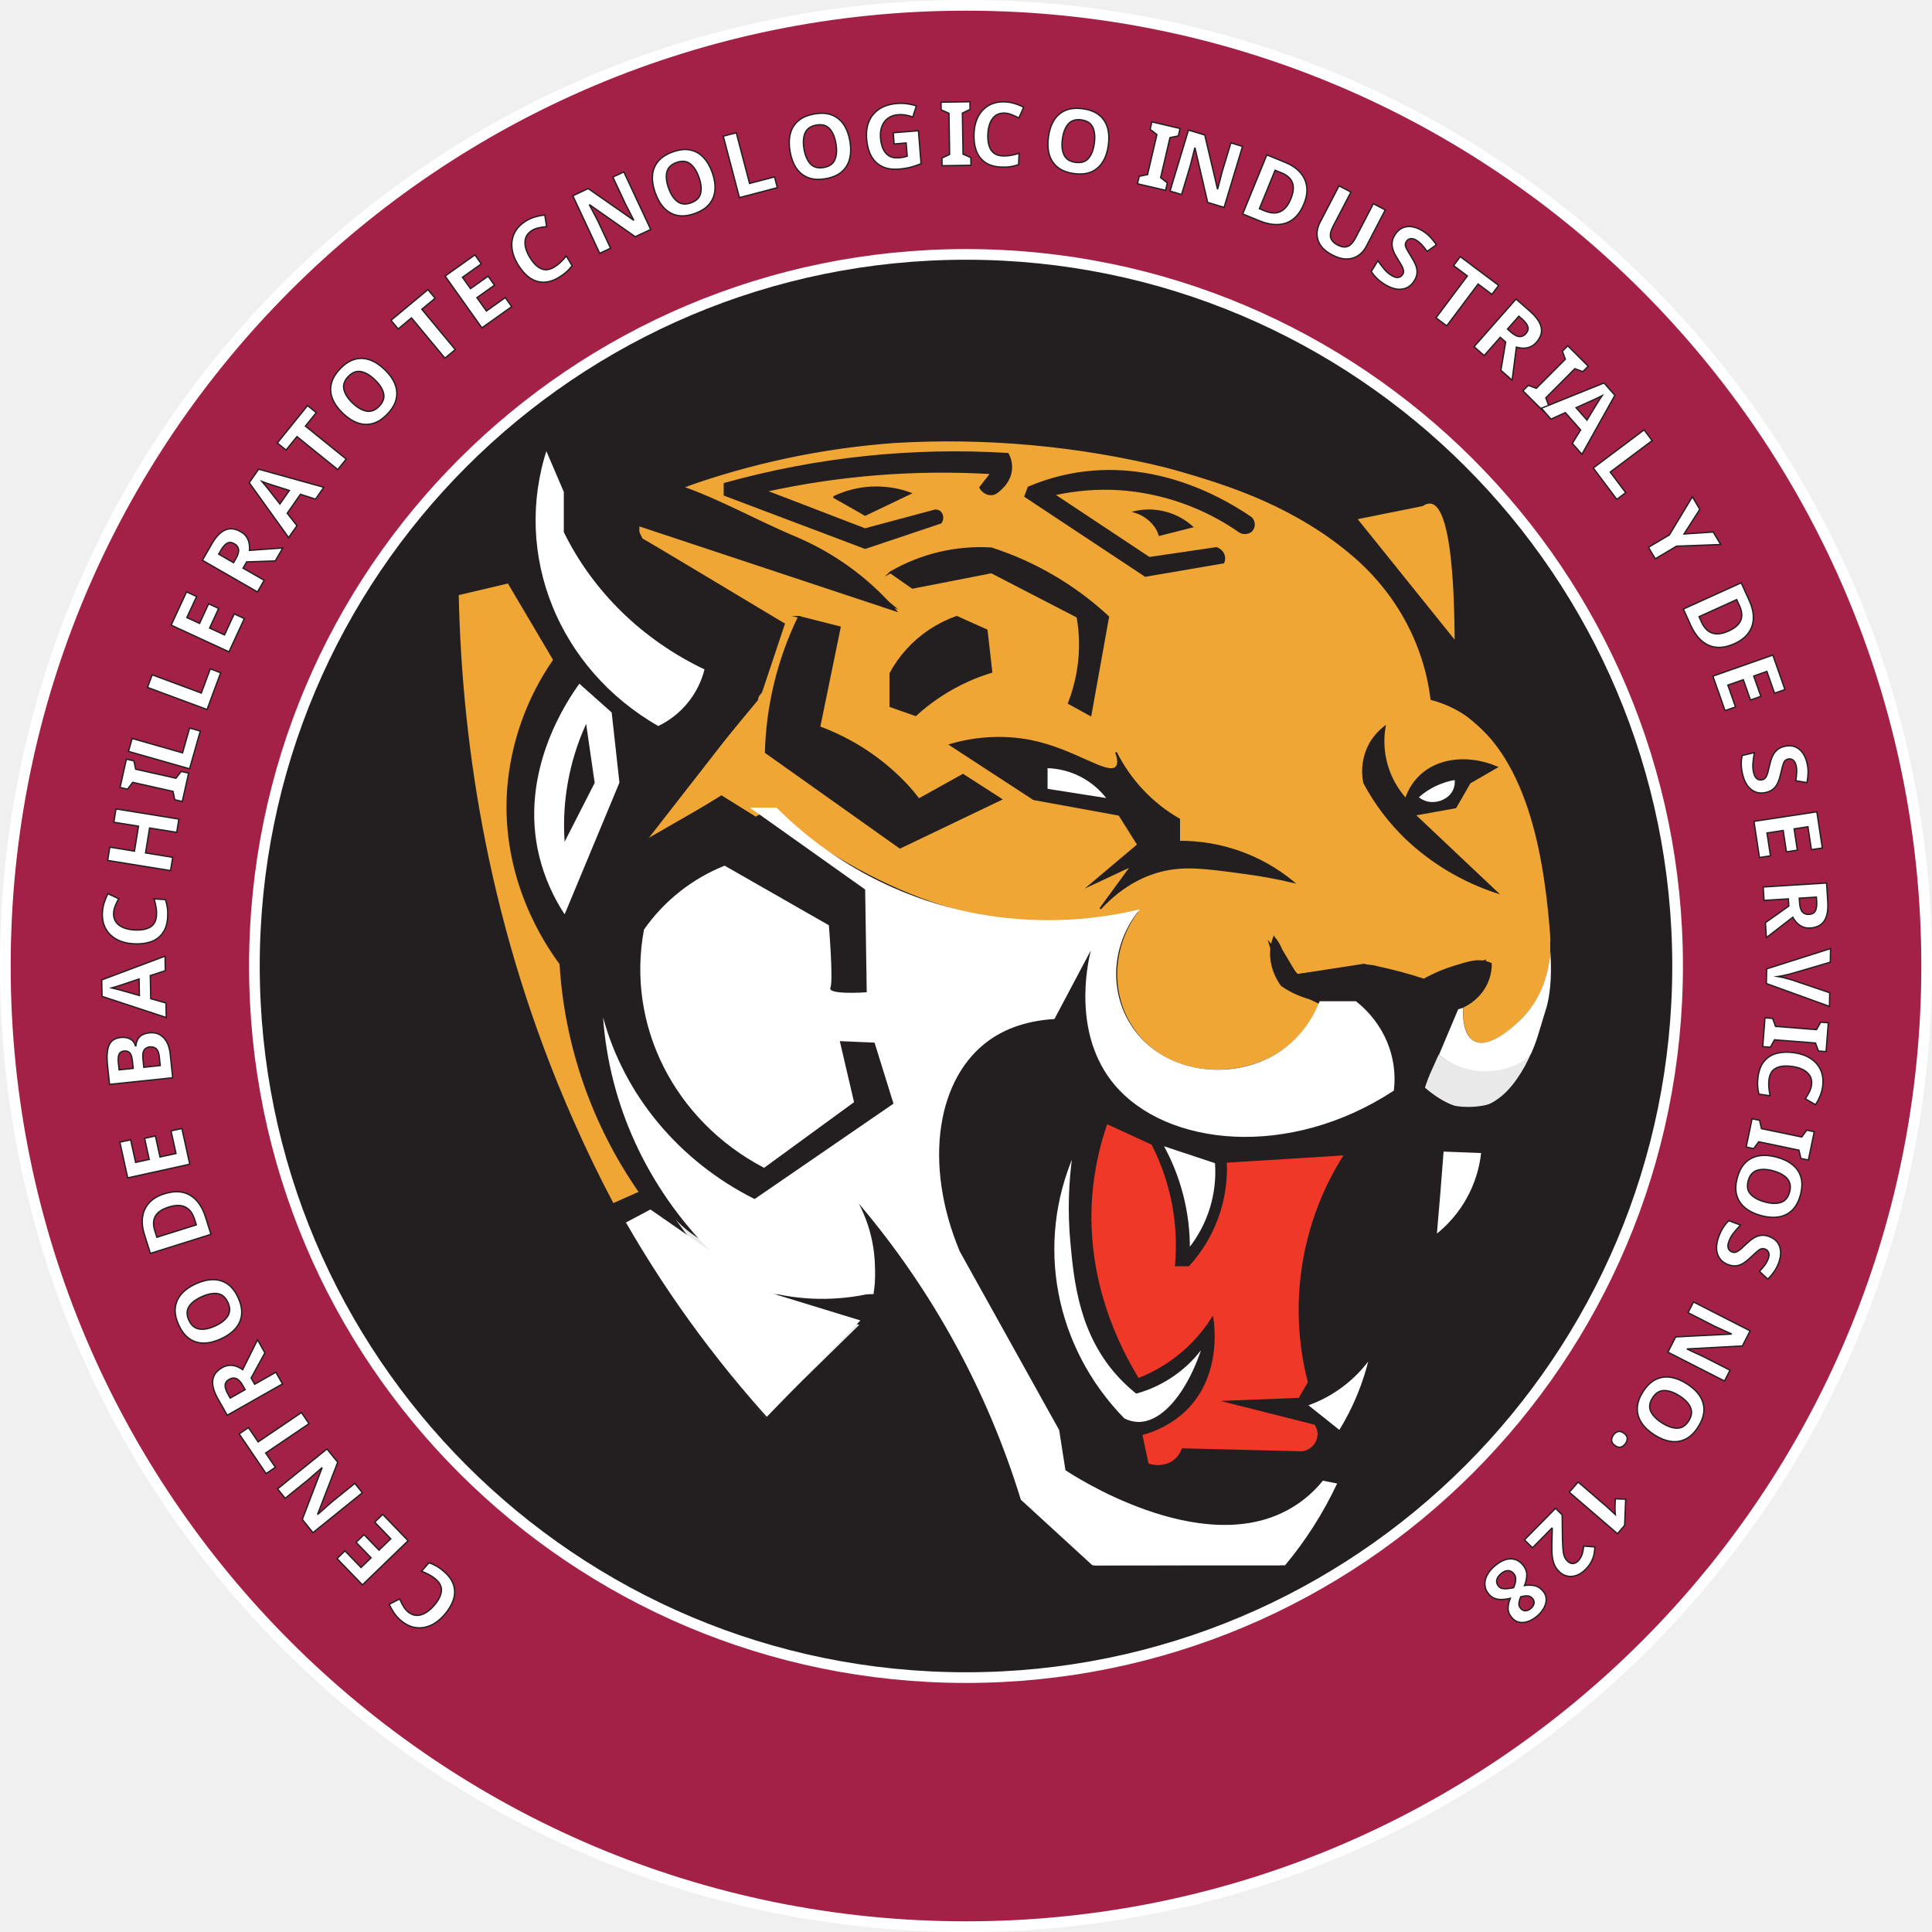
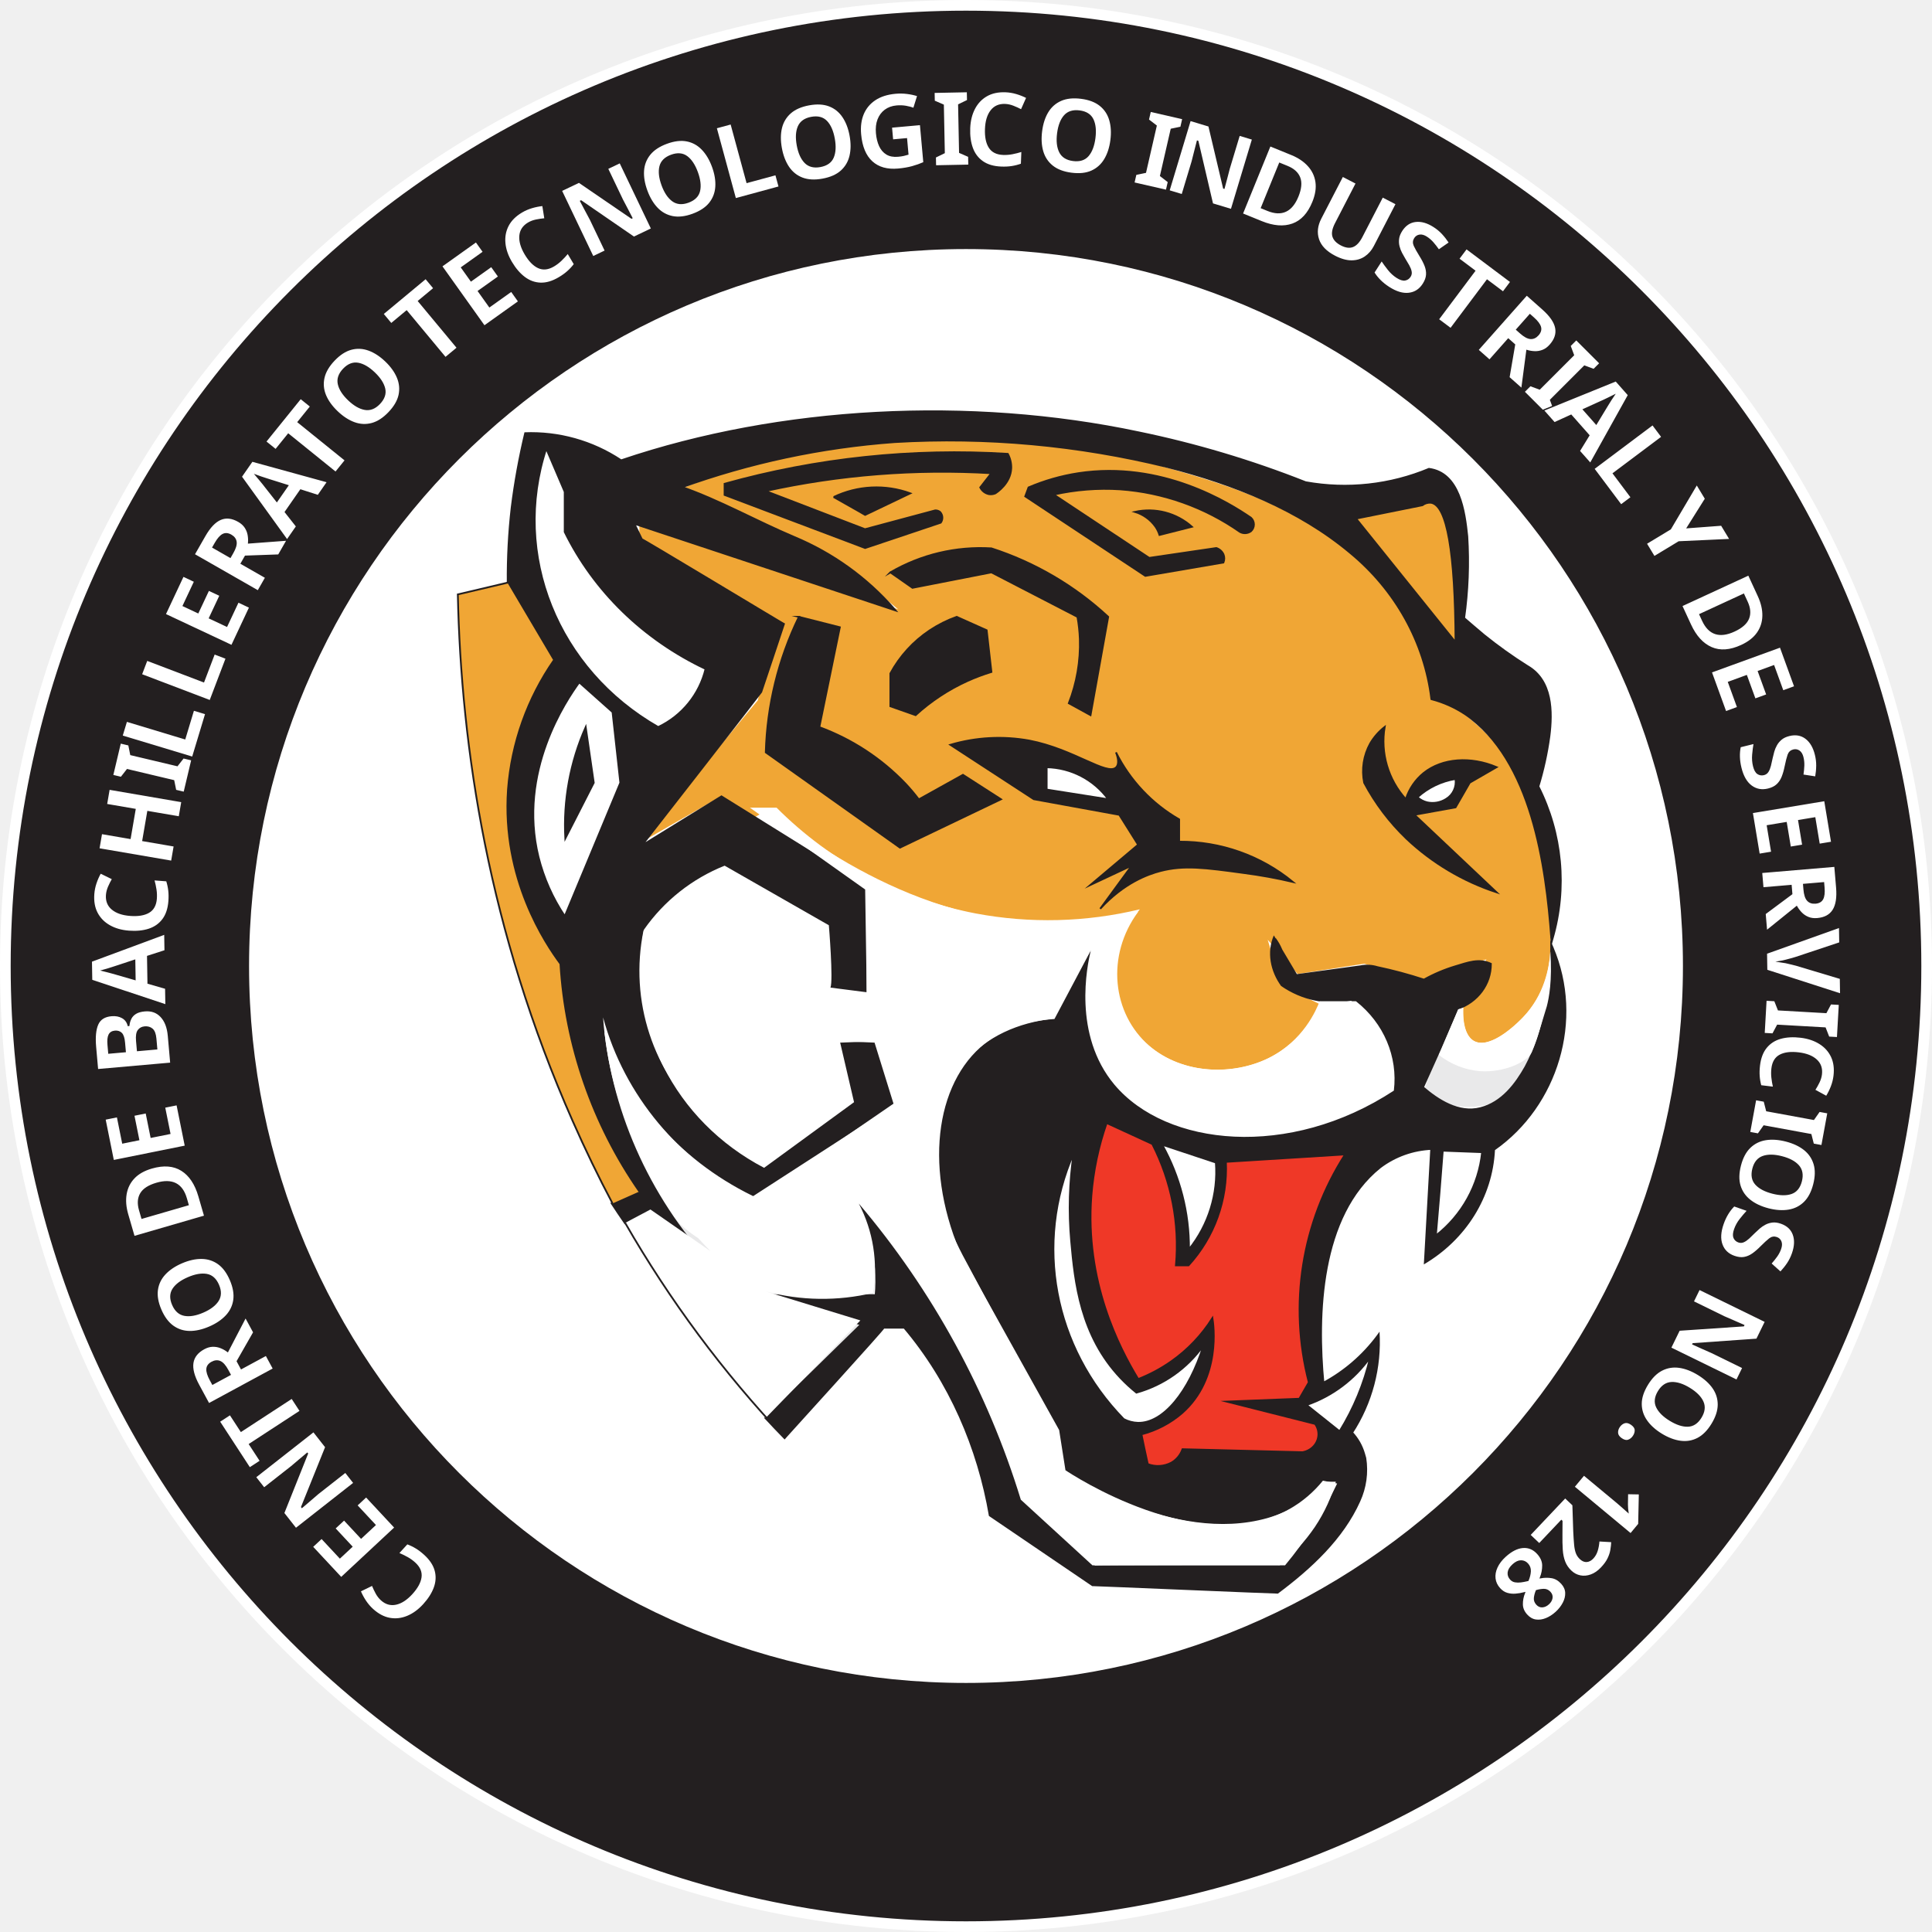
<svg xmlns="http://www.w3.org/2000/svg" id="Layer_1" data-name="Layer 1" viewBox="0 0 1086 1086">
  <defs>
-     <style>.cls-1{fill:#a32146;}.cls-1,.cls-2{stroke:#fff;stroke-width:6px;}.cls-1,.cls-11,.cls-12,.cls-2,.cls-6,.cls-7,.cls-8,.cls-9{stroke-miterlimit:10;}.cls-2,.cls-5,.cls-9{fill:#231f20;}.cls-3,.cls-7{fill:#f0a635;}.cls-4{fill:#e9e9ea;}.cls-6{fill:#ef3827;}.cls-11,.cls-12,.cls-6,.cls-7,.cls-8,.cls-9{stroke:#231f20;}.cls-10,.cls-12,.cls-8{fill:#fff;}.cls-11{fill:none;}.cls-12{font-size:50px;stroke-width:0.75px;font-family:CopperplateGothic-Bold, Copperplate Gothic Bold;font-weight:700;}</style>
+     <style>.cls-1,.cls-5,.cls-9{fill:#231f20;}.cls-1,.cls-2{stroke:#fff;stroke-width:6px;}.cls-1,.cls-11,.cls-12,.cls-13,.cls-2,.cls-6,.cls-7,.cls-8,.cls-9{stroke-miterlimit:10;}.cls-10,.cls-12,.cls-13,.cls-2,.cls-8{fill:#fff;}.cls-3,.cls-7{fill:#f0a635;}.cls-4{fill:#e9e9ea;}.cls-6{fill:#ef3827;}.cls-11,.cls-12,.cls-13,.cls-6,.cls-7,.cls-8,.cls-9{stroke:#231f20;}.cls-11{fill:none;}.cls-12{font-size:50px;font-family:Poppins-SemiBold, Poppins;font-weight:600;}.cls-12,.cls-13{stroke-width:0.75px;}.cls-13{font-size:58px;font-family:Raleway-ExtraBold, Raleway;font-weight:800;}</style>
  </defs>
  <circle class="cls-1" cx="543" cy="543" r="540" />
  <circle class="cls-2" cx="543" cy="543" r="400" />
  <path class="cls-3" d="M356.4,471l45.26-26,16.85,13,10.65-6.28c31.14,25,102.37,74.25,185.13,62.46a180.76,180.76,0,0,0,22.52-4.7c-18.3,24.77-14.64,57.32,6.21,75.4,18.81,16.25,47.15,16.75,67.44,6.71a60.85,60.85,0,0,0,28.4-30.15l-21.29-10.25-8-25.94,16.86,19.25,37.35-5.79L796.6,548l35.94-11.73-12.86,25.11c-.22,2.29-1.39,17.13,6.21,20.94,8.78,4.39,23.59-8.78,30.17-16.75,11.3-13.7,12.61-29.56,12.42-38.51,1.7-15.78,6.19-74.77-36-117.63a128.3,128.3,0,0,0-27.87-21.32,153,153,0,0,0-22.11-50.53c-35-51.68-93.34-67.72-141.17-80.88-23-6.3-116.83-29.9-225.49,2.41a396.5,396.5,0,0,0-38.14,13.49,346.91,346.91,0,0,1,124.16,66.9L356.4,291.83V304.4l76.79,41.85L423,390.61Z" transform="translate(3 3)" />
  <path class="cls-4" d="M726.36,868.55c-56.52,15.61-117.57,1.93-160.61-36l5,10L612,878.53H715.71Z" transform="translate(3 3)" />
  <path class="cls-4" d="M376.59,682.32c18.13,19.37,45.92,25.54,67.55,16s28.2-31.08,29.17-34.48a81.15,81.15,0,0,1,14.2,63.61c-6.29,1.94-36.26,10.53-68.33-4.19A89.5,89.5,0,0,1,376.59,682.32Z" transform="translate(3 3)" />
  <path class="cls-4" d="M395.18,754.66c2.16,2,5.24,5,8.69,8.84,4,4.41,6.53,7.78,9,11,3.4,4.41,8.32,10.75,14.76,18.74l57.12-53.57-32.32-7.89Z" transform="translate(3 3)" />
  <path class="cls-4" d="M804.6,589c1.7,1.39,15.07,12.33,33.71,9.2,21.34-3.57,29.68-22.28,30.17-23.44-1.11,19.66-14,36.44-32.08,42.26-19.76,6.42-37.13-3.08-39.8-4.59Z" transform="translate(3 3)" />
  <path class="cls-4" d="M607.52,561.36c2.66,30.11,16.72,45.75,22.64,51.43,31.5,30.37,94.58,32.22,151.29-2l-3.56-24.69c-3.13,3-40.27,37.71-94,28.87C632.64,606.52,609.91,565.8,607.52,561.36Z" transform="translate(3 3)" />
  <path class="cls-5" d="M427.39,794.06l54.05-52.73-54.12-15.9h62.12a102,102,0,0,0-9.7-52.73,495.73,495.73,0,0,1,51.35,74.6,484.84,484.84,0,0,1,39.73,92L612,877.76H716.67a96.61,96.61,0,0,0,26.41-32.65,90.76,90.76,0,0,0,6-15.89H742.4a72.39,72.39,0,0,1-17.86,14c-51.25,28.45-122.75-14.89-129.43-19.06l-1.79-20.08-55.9-104.64c-22.34-43.31-17.39-88.81,9.76-112.15,5.7-4.9,18.56-14.14,41.26-16.75l23.52-41c-1.7,7.45-10.3,48.13,15.09,77.18,30,34.37,97.44,40.88,153.51,3.21,2.48-19.87-6.7-39.43-24-51.06a50.55,50.55,0,0,1-39-8.38l-4.44-25.94,12.41,20.86,36.38-5,35.5,7.54,37.28-9.21A24.53,24.53,0,0,1,832,550.45a28.66,28.66,0,0,1-16,13.4q-4.87,11.22-9.76,22.6l-9.76,21.75c14.78,13.11,25.39,13,29.64,12.57,22.74-2.65,43.35-38.51,43.12-91.24,17.11,40.6,3.73,87-32.83,113.83-1.2,25.52-15.42,48.91-38.17,62.79q1.79-31.81,3.56-63.63a54.2,54.2,0,0,0-18.71,4.19c-34,14.55-49,65.95-42.52,128.07A93.07,93.07,0,0,0,771.69,748a92.33,92.33,0,0,1-15.09,54.42,30.94,30.94,0,0,1,6.21,10c8.28,22.24-11.91,53.22-47.91,79.51l-103.75-4.19-57.76-39.3A216.23,216.23,0,0,0,505.48,743H493.94L438,804.94Z" transform="translate(3 3)" />
  <path class="cls-5" d="M426.54,794.05,481,740.77l.35,1.33-54.18-16-5.34-1.6h67.7l-.85.74c1.86-20.14-3.09-40.42-12.6-58.42a502.75,502.75,0,0,1,58.34,84.6,473,473,0,0,1,37,87.14l41.14,38.51c-3.28-.31,104.89-.29,104.11-.24l-.55.19a99.92,99.92,0,0,0,20-21.72,89.92,89.92,0,0,0,12.07-26.41l.84,1H742.4l.64-.27a73.31,73.31,0,0,1-33.69,20.73c-26.22,7.38-54.25,1.38-79-8a223.9,223.9,0,0,1-36.11-17.73v-.4l-1.79-20.09.1.29L542.38,710.5c-5.68-10.4-11.22-21-14.56-32.35-8.72-27.77-7.9-60.85,11.91-84.37,11.6-14.21,30.12-22,48.66-24.06l-.65.41,23.53-41,2.84-5-1.26,5.51c-9.12,41.07,3.4,82.28,47.72,98.31,39.77,14.44,85.69,4.16,119.55-18.77l-.35.56a52.52,52.52,0,0,0-.28-14.44,53.64,53.64,0,0,0-23.33-35.92l.66.13a51.76,51.76,0,0,1-39.71-8.28c-6-8.23-8.2-19-4.08-28.44l.85,1.41,12.41,20.86-.87-.41,36.32-5a19.88,19.88,0,0,1,9.57.48,249.83,249.83,0,0,1,26.3,7.06h-.39A88.38,88.38,0,0,1,815,539.67c6.8-2,13.36-4.73,20.54-1.24v.32c.12,11.62-7.61,22-19.22,25.88l.5-.45-9.61,22.25-9.92,22.13-.2-.9c8.5,7.35,20,14.81,31.94,11.76s19.57-13.27,25.05-23c11-20.54,14.29-44,14.34-66.84v-4.27l1.7,4c17.52,41,2.58,89.39-32.78,114.18-1.32,26.31-16.25,50.33-40,64.26l.1-1.6L801,642.49l.9.83a51,51,0,0,0-28.79,10.25c-33.68,27-35.34,82.48-31.64,121.13l-1.27-.63A92.41,92.41,0,0,0,771,747.54l1.45-2a93.81,93.81,0,0,1-15.1,57.25v-.94a29.94,29.94,0,0,1,6.9,12.13l.48,1.68.24.83A42.89,42.89,0,0,1,761.58,841c-9.5,21.15-27.45,37.75-46.26,51.79-.27.14-103.83-4.3-104.12-4.21h-.26l-.22-.14-57.84-39.31c-6.47-38-22.39-75.24-48.08-105.62l.66.3H493.93c2.46-1.83-55.67,61.94-55.26,61.66l-.63.69c-3.9-4-7.77-8-11.52-12.1Zm1.7,0c3.56,3.45,7,6.83,10.43,10.33h-1.28l56.13-62.23h12.33l.25.3c25,29.64,43.46,69.94,47.76,105.33l57.68,39.33-.46-.16c-.39-.27,105.94,4.24,103.27,4.37,18.47-13.83,36.11-30.18,45.48-50.94,5.38-12.62,6.07-26.68-3.91-37.48l-.39-.44.32-.5a91.93,91.93,0,0,0,14.95-54l1.55.44A94.29,94.29,0,0,1,740,776.11c-2.78-27-2.45-54.67,5.29-81,7.38-26.1,26-52.84,57.55-53.44v.9l-3.55,63.61-1.31-.7c22.45-13.79,36.5-36.92,37.77-62.15V643l.31-.23c35.82-26.07,49.59-73.32,32.57-112.91l1.7-.29c0,23.07-3.4,46.74-14.53,67.58-14.66,26.35-35.71,33.27-59.66,11.69l-.44-.38.24-.52c5-10.94,14.83-33.29,19.52-44.36l.14-.32.35-.13c10.65-3.59,18.56-13.52,18.07-24.33l1.07.77h0c-4.68,5.68-11.21,6-17.81,7.46a94.1,94.1,0,0,1-19.83,1.68c-6.09-.54-12.09-1.51-18.06-2.55-3-.53-6-1.09-8.92-1.72a17.46,17.46,0,0,1-8.5-3.21c1.79-.2-36.55,5.14-36.07,5l-.58.08-.27-.48-12.44-20.94,1.58-.51a29.11,29.11,0,0,1,4.44,25.94l-.32-.51h0A49.87,49.87,0,0,0,757,558c17.62,11.82,27,31.73,24.61,52v.36l-.31.21A151.55,151.55,0,0,1,723,634.23c-40.82,7.81-91.85-5.86-108-45.42-7.84-18.82-8.13-39.8-3.8-59.36l1.59.56-23.53,41-.2.37c-25.51,2.53-47.27,15.77-57.44,38.27-11,24.18-8.69,52.13.8,76.42,5.91,15.21,20.72,40.22,28.29,55.12.2.24,33.5,62.57,33.54,62.91l1.7,20.08-.38-.61c41.93,25.35,107.82,46.42,146.27,5.17l.26-.27h8.06l-.27,1a95.1,95.1,0,0,1-32.66,49l-.23.19H611.55l-.23-.23-41.15-38.5-.15-.14v-.21a489.68,489.68,0,0,0-90.94-166.37l1.44-.82a103.1,103.1,0,0,1,9.84,53.12v.75H427.43l.25-1.6,54.09,15.93,1.32.39-1,.94-53.88,52.17Z" transform="translate(3 3)" />
  <path class="cls-6" d="M644.72,640.05l-25.66-11.79a162.52,162.52,0,0,0-8.61,41c-3.59,47.73,15.41,85,26.36,102.93a88.45,88.45,0,0,0,18.63-10,85.32,85.32,0,0,0,23.08-24.28c.57,3.49,5.1,33.81-17,53.35a56.62,56.62,0,0,1-22.9,12q1.71,8.37,3.56,16.73a16.1,16.1,0,0,0,13.3-.83,14.15,14.15,0,0,0,6.22-7.54l67.44,1.68c5.94-1,9.87-6.4,8.78-12a9.9,9.9,0,0,0-1.69-3.9l-49.68-12.55,40.82-1.6,5.33-9.21A162,162,0,0,1,753.1,645.91l-67,4.18a80.63,80.63,0,0,1-21,58.18H658A125.28,125.28,0,0,0,644.72,640.05Z" transform="translate(3 3)" />
  <path class="cls-5" d="M348.41,684.41l15.08-6.69,32.84,30.48c-35.8-39-57.25-87.85-61.16-139.3,12.3,43,43.15,79.12,85,99.61l79-51.06-9.76-34.32-21.3.83,7.09,28.46-47.91,37.67c-52.45-23-81.14-77.16-69.22-130.57l45.26-35.17,59.53,34.33.88,32.64,19.53,2.51V495.25L402.54,445,356.4,473.47l67.44-87.88,13.38-37.67-79.94-47.71L352.84,291l146.43,48.48A170.49,170.49,0,0,0,471.75,317c-19.29-12.7-32.32-15.62-62.12-30.14-13.21-6.42-23.65-12.2-30.17-15.9a440.9,440.9,0,0,1,147.22-26.65c21-.13,211.33.87,263.26,105.5a124.62,124.62,0,0,1,11.9,40,57.63,57.63,0,0,1,8.88,2.5c52.33,19.53,57.71,110.41,58.56,132.26a116.61,116.61,0,0,0-8-85.38c12.26-41.52,6.3-57.58-1.78-64.44-4.53-3.87-13.78-8.3-29.27-20.94-4.66-3.8-8.34-7.07-10.65-9.21,1.24-9.24,9.28-73.19-14.88-82.62a17.19,17.19,0,0,0-4.65-1.07,121.81,121.81,0,0,1-69.22,7.54,571.06,571.06,0,0,0-385.11-12.57,89.71,89.71,0,0,0-53.24-15.13q-2.12,8.72-3.9,18a341.32,341.32,0,0,0-5.86,65.65L308.47,368a146.84,146.84,0,0,0-25.73,70.31c-4.49,51.47,20.92,89.08,29.29,100.45a250.28,250.28,0,0,0,44.37,128l-15.09,6.71Z" transform="translate(3 3)" />
  <path class="cls-5" d="M348.66,683.64c5-2.37,10-4.67,15-6.88l.41.38,32.84,30.48-1.24,1.11A245,245,0,0,1,361.55,661a229.51,229.51,0,0,1-27.21-92.05l1.7-.27c12.28,42.77,43,78.73,84.75,99.09-4.76,1.87,79.55-51.61,78.12-51l-.34.87-9.88-34.25.85.59-21.3.84.79-1,7.11,28.43.12.48-.41.3-47.91,37.72-.43.34-.48-.23c-38.28-16.75-66.33-52.41-71.29-92-1.57-13.12-1.55-27.11,1.88-39.88l45.26-35.15.48-.37.51.3L463.4,518l.39.22v.44l.88,32.65-.73-.77,19.51,2.5-.95.8v-58.6c2.62,2.87-80.88-50.3-80.38-49.56h.93l-46.14,28.46-3.79,2.34,2.63-3.48c.12.3,67.61-89.7,66.67-87.89,0,0,14-37.44,14-37.46l.36.93-79.94-47.71-.21-.13-.12-.2-4.42-9.21-.83-1.72,1.89.63,146.4,48.54-.9,1.3a192.57,192.57,0,0,0-42.26-28.7c-26.55-12.56-56.33-21.21-78.48-40.78a451.62,451.62,0,0,1,121.85-26.12A511,511,0,0,1,668.31,262.6c66,19.26,125.78,57.6,134.37,127.08L802,389a52.86,52.86,0,0,1,20.09,7.14c38.78,24.39,47,87.68,48,128.35h0l-1.7-.18c8.51-28.25,4.93-59-8-85.38,4.77-17.43,13.05-47,0-62.12-5.27-5.07-12.31-8.38-18.21-12.84a265.2,265.2,0,0,1-23.32-18.85l-.31-.25v-.42q1.51-11.4,2-22.93c.51-16.34,1.7-57.16-20.81-59.87-19.45,8.89-46.56,11.89-69.29,7.53a567.23,567.23,0,0,0-93.78-28.06c-96.35-20.54-198.47-13.88-291.67,15.37A92.1,92.1,0,0,0,320,244.91a89.11,89.11,0,0,0-27.49-3.29l.8-.63a344.59,344.59,0,0,0-9.74,83.52l-.1-.38,25.73,43.52.25.42-.29.42a144.37,144.37,0,0,0-26,88.24,146.59,146.59,0,0,0,4.85,30.61,155.74,155.74,0,0,0,24.8,51.24,249.75,249.75,0,0,0,44.22,127.89l.53.77-.89.4-15.08,6.69.34-1.15c2.28,3.46,4.44,7,6.63,10.52Zm-.49,1.6c-2.72-3.91-5.46-8-8.08-12l.87-.38L356,666.17l-.36,1.17c-26.2-37.48-42.52-84.84-44.35-128.06a156.9,156.9,0,0,1-24.92-51.56,148.23,148.23,0,0,1-4.9-30.93,145.8,145.8,0,0,1,26.26-89.15v.83c0-.14-25.83-43.57-25.85-43.72a346.72,346.72,0,0,1,2.23-42.48A382.38,382.38,0,0,1,291.8,240a91.68,91.68,0,0,1,54.43,15.2c89.21-30.18,195.95-35.76,291.08-15.63a565.68,565.68,0,0,1,93.73,28,122.64,122.64,0,0,0,69.13-7.55c17.91,2.22,20.7,24.78,22.12,38.4a228.32,228.32,0,0,1-1.79,46.22l-.26-.68c3.76,3.21,7.49,6.5,11.28,9.63A254.18,254.18,0,0,0,855.89,371c14.26,8.2,14.31,26.09,12.54,40a180.49,180.49,0,0,1-6.24,28.37v-.55a117.76,117.76,0,0,1,8,85.93l-1.36,4.72s-.32-4.91-.32-4.93c-3-40.64-11-100.12-48.25-125.68a62.41,62.41,0,0,0-18.51-8.29l-.59-.18-.09-.51h0c-3.88-31.58-20-60.68-45.36-81.66C726.84,284,690.15,269.45,653.07,260A514.29,514.29,0,0,0,500,246a448.64,448.64,0,0,0-120.11,25.58s.13-1.48.15-1.45c22.11,7.75,42.08,19.16,63.61,28.26A152.76,152.76,0,0,1,500,338.92l1.95,2.25-2.85-.93L352.69,291.67l1.06-1.07,4.44,9.19c-2.15-1.76,80.12,47.92,79.52,47.38l.57.32-.21.61c0,.25-12.69,37.86-12.72,38.08s-68.07,87.6-68.27,87.76c0,0-1.19-1.14-1.14-1.14l46.13-28.46.47-.29c.24.24,80.89,50.26,81.22,50.52l.39.24v59.94l-1-.13-19.53-2.5-.71-.1v-.67l-.89-32.65.41.66L402.93,485h1l-45.21,35.09a113.57,113.57,0,0,0,35.12,107,126.08,126.08,0,0,0,33.92,22.19l-.9.1,47.91-37.66-.29.79-7.09-28.44-.24-.95h1l21.29-.83h.68l.17.62,9.83,34.24.15.54-.49.32-79,51.07-.42.27-.46-.22c-42.11-20.63-73.16-56.93-85.62-100.11l1.7-.28c3.92,51.3,25.33,100,61,138.91l-1.24,1.1L362.9,678.28l1,.16c-5.19,2.31-10.48,4.56-15.68,6.74Z" transform="translate(3 3)" />
  <path class="cls-7" d="M759.27,288.5,815.18,358q-.37-76.23-13.76-78.4a6.84,6.84,0,0,0-4.88,1.4Z" transform="translate(3 3)" />
  <path class="cls-8" d="M304.05,249.16c-19.61,59.61,6.34,124.16,62.93,156.52A48.94,48.94,0,0,0,393.6,373c-34.87-16.49-62.78-43.63-79.18-77V273.43Z" transform="translate(3 3)" />
  <path class="cls-8" d="M322.59,380.57c-7.23,9.95-34.7,50.25-22.91,98.1A105.41,105.41,0,0,0,314.49,512l31.21-75-4.39-39.75Z" transform="translate(3 3)" />
  <path class="cls-9" d="M624.31,419.91a89.6,89.6,0,0,0,35.5,37.67v12.54a99.66,99.66,0,0,1,63.9,22.61,277.89,277.89,0,0,0-27.52-5c-21.94-3-33.71-4.55-46.93-1.12-7.09,1.85-20.51,6.68-33.81,21.21l17.74-24.27-23.25,10.89,26.8-22.6L626.16,455l-48.08-8.77-46.87-30.56a96.1,96.1,0,0,1,44.37-2.38c25,4.81,43.7,20,48.8,15.07C626.35,426.37,625.3,422.43,624.31,419.91Z" transform="translate(3 3)" />
  <path class="cls-8" d="M585.35,428.28v12.55l34.59,5.45A44,44,0,0,0,585.35,428.28Z" transform="translate(3 3)" />
  <path class="cls-9" d="M446,343.73l23.08,5.86-11.53,56.15a128.1,128.1,0,0,1,48.51,31.83,106.38,106.38,0,0,1,7.4,8.78l24.83-13.82,21.38,13.75-56.79,27.19-75.43-53.56a185.62,185.62,0,0,1,18.62-76.18Z" transform="translate(3 3)" />
  <path class="cls-9" d="M497.48,394V375.55a68.16,68.16,0,0,1,22.2-24.28,70.18,70.18,0,0,1,15.08-7.54l16.86,7.54q1.32,11.73,2.67,23.44a115.29,115.29,0,0,0-13.32,5A111.44,111.44,0,0,0,511.68,399Z" transform="translate(3 3)" />
  <path class="cls-9" d="M497.48,318.74l12.43,8.68,44.38-8.68,48.35,25A88.44,88.44,0,0,1,604,356.3a91.15,91.15,0,0,1-6.21,36L610,399l9.93-55.26a175.92,175.92,0,0,0-65.65-38.5,100.5,100.5,0,0,0-56.81,13.51Z" transform="translate(3 3)" />
  <path class="cls-9" d="M838.24,498.58,792.1,455l23.08-4.18,8-13.88,15.09-8.71c-14.59-6.18-30.51-5.07-40.94,3.21a31,31,0,0,0-10.09,14.79,48.54,48.54,0,0,1-11.9-40.61,32.86,32.86,0,0,0-8.13,9.28,32.27,32.27,0,0,0-3.4,22.1,124.53,124.53,0,0,0,23.81,31.46A135.09,135.09,0,0,0,838.24,498.58Z" transform="translate(3 3)" />
  <path class="cls-8" d="M793.8,445.14a41.9,41.9,0,0,1,21.34-10.27,11.14,11.14,0,0,1-5.24,11.23A14.21,14.21,0,0,1,799.17,448,12.56,12.56,0,0,1,793.8,445.14Z" transform="translate(3 3)" />
  <path class="cls-9" d="M635,284.73a22.14,22.14,0,0,1,11.54,8.37,17.82,17.82,0,0,1,2.22,4.61L667,293.1a36.39,36.39,0,0,0-32-8.37Z" transform="translate(3 3)" />
  <path class="cls-9" d="M465.54,276.35l12.54,7.09,5.22,3,25.36-12.13a55.61,55.61,0,0,0-43.05,2.08Z" transform="translate(3 3)" />
  <path class="cls-9" d="M483.3,305.05l42.52-14.26a4.71,4.71,0,0,0-.45-6.06,4.21,4.21,0,0,0-2.67-.84l-39.47,10.58L427.32,273A462.51,462.51,0,0,1,554.22,263L548,271a7.09,7.09,0,0,0,4.88,3.77,6.73,6.73,0,0,0,3.55-.42c1-.62,8.69-5.66,9-14.23a15.8,15.8,0,0,0-1.93-8,481.64,481.64,0,0,0-159.21,16.81v6.28Z" transform="translate(3 3)" />
  <path class="cls-9" d="M640.81,320.71l43.91-7.52a6,6,0,0,0,0-4.61,6.69,6.69,0,0,0-4-3.53L643,310.6,589.33,275a132.19,132.19,0,0,1,37.28-2.94A134.26,134.26,0,0,1,694,296a5.74,5.74,0,0,0,6.21-.42,5.14,5.14,0,0,0,0-7.52C688,279.67,650,255.82,603.08,263a116.62,116.62,0,0,0-27.94,8c-.63,1.6-1.24,3.35-1.85,5Z" transform="translate(3 3)" />
  <path class="cls-9" d="M391,532l16.86-10.46,22.62,15.06a304,304,0,0,0,2.22,35.17A298.23,298.23,0,0,0,438,602.25l-13.32,6.28A96.43,96.43,0,0,1,404.31,585,93.65,93.65,0,0,1,391,532Z" transform="translate(3 3)" />
  <path class="cls-8" d="M650.33,640.47l30.11,10a69.49,69.49,0,0,1-15.09,48.76,119.16,119.16,0,0,0-15.08-58.8Z" transform="translate(3 3)" />
  <path class="cls-8" d="M808,643.82l22.11.83a68.28,68.28,0,0,1-26,46.87Q806.21,667.66,808,643.82Z" transform="translate(3 3)" />
  <path class="cls-8" d="M731.46,786.73,750,801.52A139.23,139.23,0,0,0,767.18,760a73.08,73.08,0,0,1-35.72,26.77Z" transform="translate(3 3)" />
  <path class="cls-8" d="M600.5,645.28c-22.23,50.73-11.25,109,28.17,149.41a18.32,18.32,0,0,0,8,2.1c14.12.32,28.63-17.34,36.84-43.54a68.81,68.81,0,0,1-37.71,26.58,89.16,89.16,0,0,1-8.87-8.16c-22.64-23.83-25.74-53.71-27.83-77.17A210.58,210.58,0,0,1,600.5,645.28Z" transform="translate(3 3)" />
  <path class="cls-7" d="M356.4,666.76a250.4,250.4,0,0,1-44.38-128c-8.33-11.23-33-47.67-29.47-98a146.94,146.94,0,0,1,25.92-72.82l-25.73-43.52-28.39,6.7c1.84,86.38,17.33,189.15,64.51,295.92q10.68,24.21,22.45,46.43" transform="translate(3 3)" />
  <path class="cls-10" d="M348.41,684.41c10.2,17.57,22.11,36.35,36.15,55.88,14.44,20.08,28.92,38,42.83,53.77l53.24-54.83-53.24-16.32a122.93,122.93,0,0,0,60.35.84,79.75,79.75,0,0,0-8-50.22A470.43,470.43,0,0,1,570.82,840l40.26,36.9H719.34a213.88,213.88,0,0,0,29.28-46l-8-1.6a65.85,65.85,0,0,1-18.71,15.9c-50.12,28.49-123-19.74-126-21.76q-1.78-11.31-3.55-22.6L536.46,700.37c-20.71-49.73-12.73-98,16.86-118.84,6.24-4.4,17.7-10.61,36.4-11.73l20.41-38.51c-2.06,8.67-10.21,47.33,13.3,75.41,29.27,34.81,98.2,42,157.07,3.35,2.33-19.06-5.67-37.95-21.3-50.23H738.79c-1.94,5-9.23,22.15-28.4,31.81-21.3,10.74-51,9.11-69.87-8.93-20-19.26-21.89-51.44-2.79-74.57a220.36,220.36,0,0,1-92.39,2.31A215.28,215.28,0,0,1,433.53,451h-15l64.79,46,.88,57.76s-22.11,1.6-20.41-2.51-.88-35.16-.88-35.16l-58.58-33.48A101,101,0,0,0,359,519.52C348.91,573.18,376,627,426.51,653.45l50.56-36.9-8-34.32,19.53.84,10.65,34.31L421.18,671C378.82,649.77,347.89,612.71,336,568.9c3.47,49.06,24.81,95.49,60.41,131.41l-33.79-23.44Z" transform="translate(3 3)" />
  <path class="cls-9" d="M326.23,405.68a136.55,136.55,0,0,0-11.47,62.64l16-31.33Z" transform="translate(3 3)" />
  <path class="cls-11" d="M348.41,684.41A640.13,640.13,0,0,0,438,804.94" transform="translate(3 3)" />
  <path class="cls-10" d="M805.86,589.93a42.24,42.24,0,0,0,23,9.18c13.32.93,26.55-5,29.12-10.59.15-.35.58-1.36.92-2.2a96.11,96.11,0,0,0,3.31-9.62c2.56-8.64,3.41-11,4.26-14,1.2-4.61,3.14-14.34,2-30.85-.63,9.24-3.41,24.42-15.31,36.9-1.43,1.49-17.6,18.41-27.35,13.55-7.28-3.62-6.45-17.1-6.33-18.82l-2.82.87Z" transform="translate(3 3)" />
-   <text class="cls-12" transform="matrix(-0.75, -0.66, 0.66, -0.75, 263.6, 896.39)">C</text>
-   <text class="cls-12" transform="translate(232.53 869.29) rotate(-134.01)">E</text>
-   <text class="cls-12" transform="translate(206.52 842.59) rotate(-128.94)">N</text>
-   <text class="cls-12" transform="translate(179.69 809.12) rotate(-124.13)">T</text>
-   <text class="cls-12" transform="translate(161.01 781.84) rotate(-119.5)">R</text>
-   <text class="cls-12" transform="translate(141.66 747.87) rotate(-114.36)">O</text>
-   <text class="cls-12" transform="translate(124.64 709.2) rotate(-110.88)"> </text>
-   <text class="cls-12" transform="translate(119.93 698.13) rotate(-107.45)">D</text>
-   <text class="cls-12" transform="translate(107.63 658.81) rotate(-102.42)">E</text>
-   <text class="cls-12" transform="translate(99.89 622.1) rotate(-99.26)"> </text>
-   <text class="cls-12" transform="translate(97.54 610.3) rotate(-95.96)">B</text>
-   <text class="cls-12" transform="matrix(-0.02, -1, 1, -0.02, 93.46, 571.96)">A</text>
-   <text class="cls-12" transform="matrix(0.06, -1, 1, 0.06, 92.6, 534.49)">C</text>
-   <text class="cls-12" transform="matrix(0.16, -0.99, 0.99, 0.16, 95.14, 493.83)">H</text>
-   <text class="cls-12" transform="matrix(0.22, -0.98, 0.98, 0.22, 102.11, 452.07)">I</text>
-   <text class="cls-12" transform="translate(105.32 436.48) rotate(-74.1)">L</text>
-   <text class="cls-12" transform="translate(114.82 403.04) rotate(-69.64)">L</text>
-   <text class="cls-12" transform="matrix(0.42, -0.91, 0.91, 0.42, 126.82, 370.49)">E</text>
-   <text class="cls-12" transform="translate(142.49 336.63) rotate(-60.11)">R</text>
-   <text class="cls-12" transform="translate(162.25 302.18) rotate(-55.05)">A</text>
-   <text class="cls-12" transform="matrix(0.63, -0.78, 0.78, 0.63, 183.11, 272.28)">T</text>
-   <text class="cls-12" transform="translate(203.58 246.76) rotate(-46.16)">O</text>
-   <text class="cls-12" transform="translate(233.18 216.58) rotate(-42.72)"> </text>
-   <text class="cls-12" transform="matrix(0.77, -0.64, 0.64, 0.77, 241.87, 208.18)">T</text>
-   <text class="cls-12" transform="translate(267.21 186.89) rotate(-35.39)">E</text>
-   <text class="cls-12" transform="matrix(0.86, -0.51, 0.51, 0.86, 297.54, 165.19)">C</text>
-   <text class="cls-12" transform="translate(333.02 144.29) rotate(-25.04)">N</text>
-   <text class="cls-12" transform="translate(371.61 126.23) rotate(-19.64)">O</text>
-   <text class="cls-12" transform="translate(411.28 112.22) rotate(-14.71)">L</text>
-   <text class="cls-12" transform="matrix(0.99, -0.17, 0.17, 0.99, 444.26, 103.34)">O</text>
-   <text class="cls-12" transform="matrix(1, -0.08, 0.08, 1, 485.66, 96.11)">G</text>
-   <text class="cls-12" transform="translate(527.95 93.18) rotate(-0.93)">I</text>
-   <text class="cls-12" transform="translate(543.77 92.52) rotate(2.72)">C</text>
-   <text class="cls-12" transform="translate(584 94.33) rotate(7.87)">O</text>
-   <text class="cls-12" transform="translate(625.8 100.56) rotate(11.33)"> </text>
-   <text class="cls-12" transform="translate(637.82 102.93) rotate(13.15)">I</text>
-   <text class="cls-12" transform="matrix(0.96, 0.29, -0.29, 0.96, 653.37, 106.09)">N</text>
-   <text class="cls-12" transform="matrix(0.93, 0.38, -0.38, 0.93, 694.34, 118.56)">D</text>
-   <text class="cls-12" transform="translate(732.42 134.18) rotate(27.5)">U</text>
-   <text class="cls-12" transform="matrix(0.85, 0.53, -0.53, 0.85, 767.97, 152.77)">S</text>
-   <text class="cls-12" transform="matrix(0.8, 0.6, -0.6, 0.8, 798.62, 172.22)">T</text>
-   <text class="cls-12" transform="translate(825.22 191.9) rotate(41.39)">R</text>
-   <text class="cls-12" transform="translate(854.92 218.54) rotate(44.91)">I</text>
-   <text class="cls-12" transform="matrix(0.66, 0.75, -0.75, 0.66, 866.44, 229.48)">A</text>
-   <text class="cls-12" transform="matrix(0.6, 0.8, -0.8, 0.6, 892.9, 259.46)">L</text>
-   <text class="cls-12" transform="matrix(0.56, 0.83, -0.83, 0.56, 913.61, 287.61)"> </text>
-   <text class="cls-12" transform="matrix(0.51, 0.86, -0.86, 0.51, 920.59, 297.46)">Y</text>
-   <text class="cls-12" transform="translate(938.38 327.85) rotate(62.19)"> </text>
-   <text class="cls-12" transform="translate(944.38 338.25) rotate(65.61)">D</text>
-   <text class="cls-12" transform="translate(961.36 375.82) rotate(70.64)">E</text>
-   <text class="cls-12" transform="matrix(0.28, 0.96, -0.96, 0.28, 973.47, 411.33)"> </text>
-   <text class="cls-12" transform="translate(977.15 422.82) rotate(76.87)">S</text>
-   <text class="cls-12" transform="matrix(0.15, 0.99, -0.99, 0.15, 985.25, 457.23)">E</text>
-   <text class="cls-12" transform="translate(990.83 494.1) rotate(86.4)">R</text>
-   <text class="cls-12" transform="translate(993.28 532.52) rotate(91.09)">V</text>
-   <text class="cls-12" transform="translate(992.25 570.53) rotate(94.49)">I</text>
-   <text class="cls-12" transform="translate(991.43 586.38) rotate(98.12)">C</text>
-   <text class="cls-12" transform="translate(985.19 627.3) rotate(101.78)">I</text>
-   <text class="cls-12" transform="translate(982.39 642.91) rotate(105.5)">O</text>
-   <text class="cls-12" transform="translate(971.03 683.44) rotate(110.46)">S</text>
-   <text class="cls-12" transform="translate(958.32 716.64) rotate(113.51)"> </text>
-   <text class="cls-12" transform="translate(953.99 727.85) rotate(117.03)">N</text>
-   <text class="cls-12" transform="translate(934.64 765.81) rotate(122.41)">O</text>
-   <text class="cls-12" transform="translate(911.65 801.25) rotate(126.04)">.</text>
-   <text class="cls-12" transform="translate(902.77 813.42) rotate(127.77)"> </text>
-   <text class="cls-12" transform="translate(895.63 823.15) rotate(130.76)">1</text>
-   <text class="cls-12" transform="matrix(-0.7, 0.71, -0.71, -0.7, 875.78, 846.44)">2</text>
-   <text class="cls-12" transform="matrix(-0.76, 0.66, -0.66, -0.76, 851.17, 871.4)">8</text>
+   <text class="cls-12" transform="translate(263.67 895.88) rotate(-140.85)"> </text>
+   <text class="cls-13" transform="translate(254.55 888.98) rotate(-137.63)">C</text>
+   <text class="cls-13" transform="translate(225.63 862.5) rotate(-132.99)">E</text>
+   <text class="cls-13" transform="matrix(-0.62, -0.79, 0.79, -0.62, 202.25, 837.75)">N</text>
+   <text class="cls-13" transform="translate(175.64 803.58) rotate(-123.11)">T</text>
+   <text class="cls-13" transform="translate(156.26 774.02) rotate(-118.43)">R</text>
+   <text class="cls-13" transform="translate(138.13 740.89) rotate(-113.27)">O</text>
+   <text class="cls-13" transform="translate(121.36 700.73) rotate(-109.65)"> </text>
+   <text class="cls-13" transform="translate(116.57 688.61) rotate(-106.19)">D</text>
+   <text class="cls-13" transform="translate(105.3 649.39) rotate(-101.39)">E</text>
+   <text class="cls-13" transform="translate(98.79 615.73) rotate(-98.37)"> </text>
+   <text class="cls-13" transform="translate(96.51 602.86) rotate(-95.05)">B</text>
+   <text class="cls-13" transform="translate(93.32 564.97) rotate(-90.93)">A</text>
+   <text class="cls-13" transform="translate(92.79 528.41) rotate(-85.67)">C</text>
+   <text class="cls-13" transform="matrix(0.17, -0.99, 0.99, 0.17, 95.64, 489.35)">H</text>
+   <text class="cls-13" transform="translate(103.12 447.25) rotate(-76.66)">I</text>
+   <text class="cls-13" transform="matrix(0.29, -0.96, 0.96, 0.29, 106.78, 430.74)">L</text>
+   <text class="cls-13" transform="translate(116.26 398.82) rotate(-69.16)">L</text>
+   <text class="cls-13" transform="translate(128.07 367.68) rotate(-64.85)">E</text>
+   <text class="cls-13" transform="translate(142.46 336.78) rotate(-60.23)">R</text>
+   <text class="cls-13" transform="matrix(0.57, -0.82, 0.82, 0.57, 161.37, 303.65)">A</text>
+   <text class="cls-13" transform="matrix(0.63, -0.78, 0.78, 0.63, 180.85, 275.24)">T</text>
+   <text class="cls-13" transform="translate(202.27 248.22) rotate(-46.32)">O</text>
+   <text class="cls-13" transform="translate(232.67 217.05) rotate(-42.75)"> </text>
+   <text class="cls-13" transform="matrix(0.77, -0.64, 0.64, 0.77, 240.83, 209.06)">T</text>
+   <text class="cls-13" transform="translate(267.98 186.37) rotate(-35.48)">E</text>
+   <text class="cls-13" transform="matrix(0.86, -0.51, 0.51, 0.86, 295.08, 166.86)">C</text>
+   <text class="cls-13" transform="matrix(0.9, -0.43, 0.43, 0.9, 328.6, 146.64)">N</text>
+   <text class="cls-13" transform="translate(367.54 127.9) rotate(-20.12)">O</text>
+   <text class="cls-13" transform="translate(408.33 113.16) rotate(-15.2)">L</text>
+   <text class="cls-13" transform="translate(439.59 104.38) rotate(-10.4)">O</text>
+   <text class="cls-13" transform="matrix(1, -0.09, 0.09, 1, 482.19, 96.57)">G</text>
+   <text class="cls-13" transform="matrix(1, -0.02, 0.02, 1, 523.96, 93.31)">I</text>
+   <text class="cls-13" transform="translate(540.84 92.57) rotate(2.22)">C</text>
+   <text class="cls-13" transform="translate(579.42 93.91) rotate(7.37)">O</text>
+   <text class="cls-13" transform="matrix(0.98, 0.19, -0.19, 0.98, 622.52, 99.95)"> </text>
+   <text class="cls-13" transform="translate(635.51 102.43) rotate(12.91)">I</text>
+   <text class="cls-13" transform="translate(652.04 105.74) rotate(16.78)">N</text>
+   <text class="cls-13" transform="translate(693.43 118.25) rotate(22.16)">D</text>
+   <text class="cls-13" transform="matrix(0.89, 0.46, -0.46, 0.89, 731.22, 133.56)">U</text>
+   <text class="cls-13" transform="matrix(0.84, 0.54, -0.54, 0.84, 768.94, 153.34)">S</text>
+   <text class="cls-13" transform="matrix(0.8, 0.6, -0.6, 0.8, 798.52, 172.09)">T</text>
+   <text class="cls-13" transform="translate(826.82 193.24) rotate(41.55)">R</text>
+   <text class="cls-13" transform="matrix(0.71, 0.71, -0.71, 0.71, 855.32, 218.91)">I</text>
+   <text class="cls-13" transform="translate(867.48 230.61) rotate(48.54)">A</text>
+   <text class="cls-13" transform="matrix(0.6, 0.8, -0.8, 0.6, 892.72, 259.29)">L</text>
+   <text class="cls-13" transform="translate(911.7 284.85) rotate(55.81)"> </text>
+   <text class="cls-13" transform="matrix(0.52, 0.86, -0.86, 0.52, 918.17, 293.69)">Y</text>
+   <text class="cls-13" transform="translate(936.53 324.48) rotate(61.77)"> </text>
+   <text class="cls-13" transform="matrix(0.42, 0.91, -0.91, 0.42, 943.07, 335.73)">D</text>
+   <text class="cls-13" transform="translate(960.08 372.84) rotate(70.01)">E</text>
+   <text class="cls-13" transform="translate(971.55 405.16) rotate(73.05)"> </text>
+   <text class="cls-13" transform="translate(975.66 417.57) rotate(76.15)">S</text>
+   <text class="cls-13" transform="translate(984.05 451.58) rotate(80.57)">E</text>
+   <text class="cls-13" transform="translate(989.74 485.18) rotate(85.16)">R</text>
+   <text class="cls-13" transform="translate(992.68 521.8) rotate(89.07)">V</text>
+   <text class="cls-13" transform="translate(992.76 560.3) rotate(93.26)">I</text>
+   <text class="cls-13" transform="matrix(-0.12, 0.99, -0.99, -0.12, 992.17, 577.16)">C</text>
+   <text class="cls-13" transform="translate(987.16 616.22) rotate(100.4)">I</text>
+   <text class="cls-13" transform="matrix(-0.25, 0.97, -0.97, -0.25, 984.58, 632.86)">O</text>
+   <text class="cls-13" transform="matrix(-0.33, 0.94, -0.94, -0.33, 973.82, 674.61)">S</text>
+   <text class="cls-13" transform="translate(961.94 707.76) rotate(112.35)"> </text>
+   <text class="cls-13" transform="matrix(-0.44, 0.9, -0.9, -0.44, 957.46, 719.95)">N</text>
+   <text class="cls-13" transform="translate(938.57 758.85) rotate(121.48)">O</text>
+   <text class="cls-13" transform="matrix(-0.57, 0.82, -0.82, -0.57, 915.57, 795.55)">.</text>
+   <text class="cls-13" transform="translate(907.75 806.7) rotate(126.77)"> </text>
+   <text class="cls-13" transform="matrix(-0.64, 0.77, -0.77, -0.64, 900.06, 817.32)">1</text>
+   <text class="cls-13" transform="translate(881.39 840.11) rotate(133.43)">2</text>
+   <text class="cls-13" transform="translate(858.75 864.11) rotate(137.71)">8</text>
</svg>
